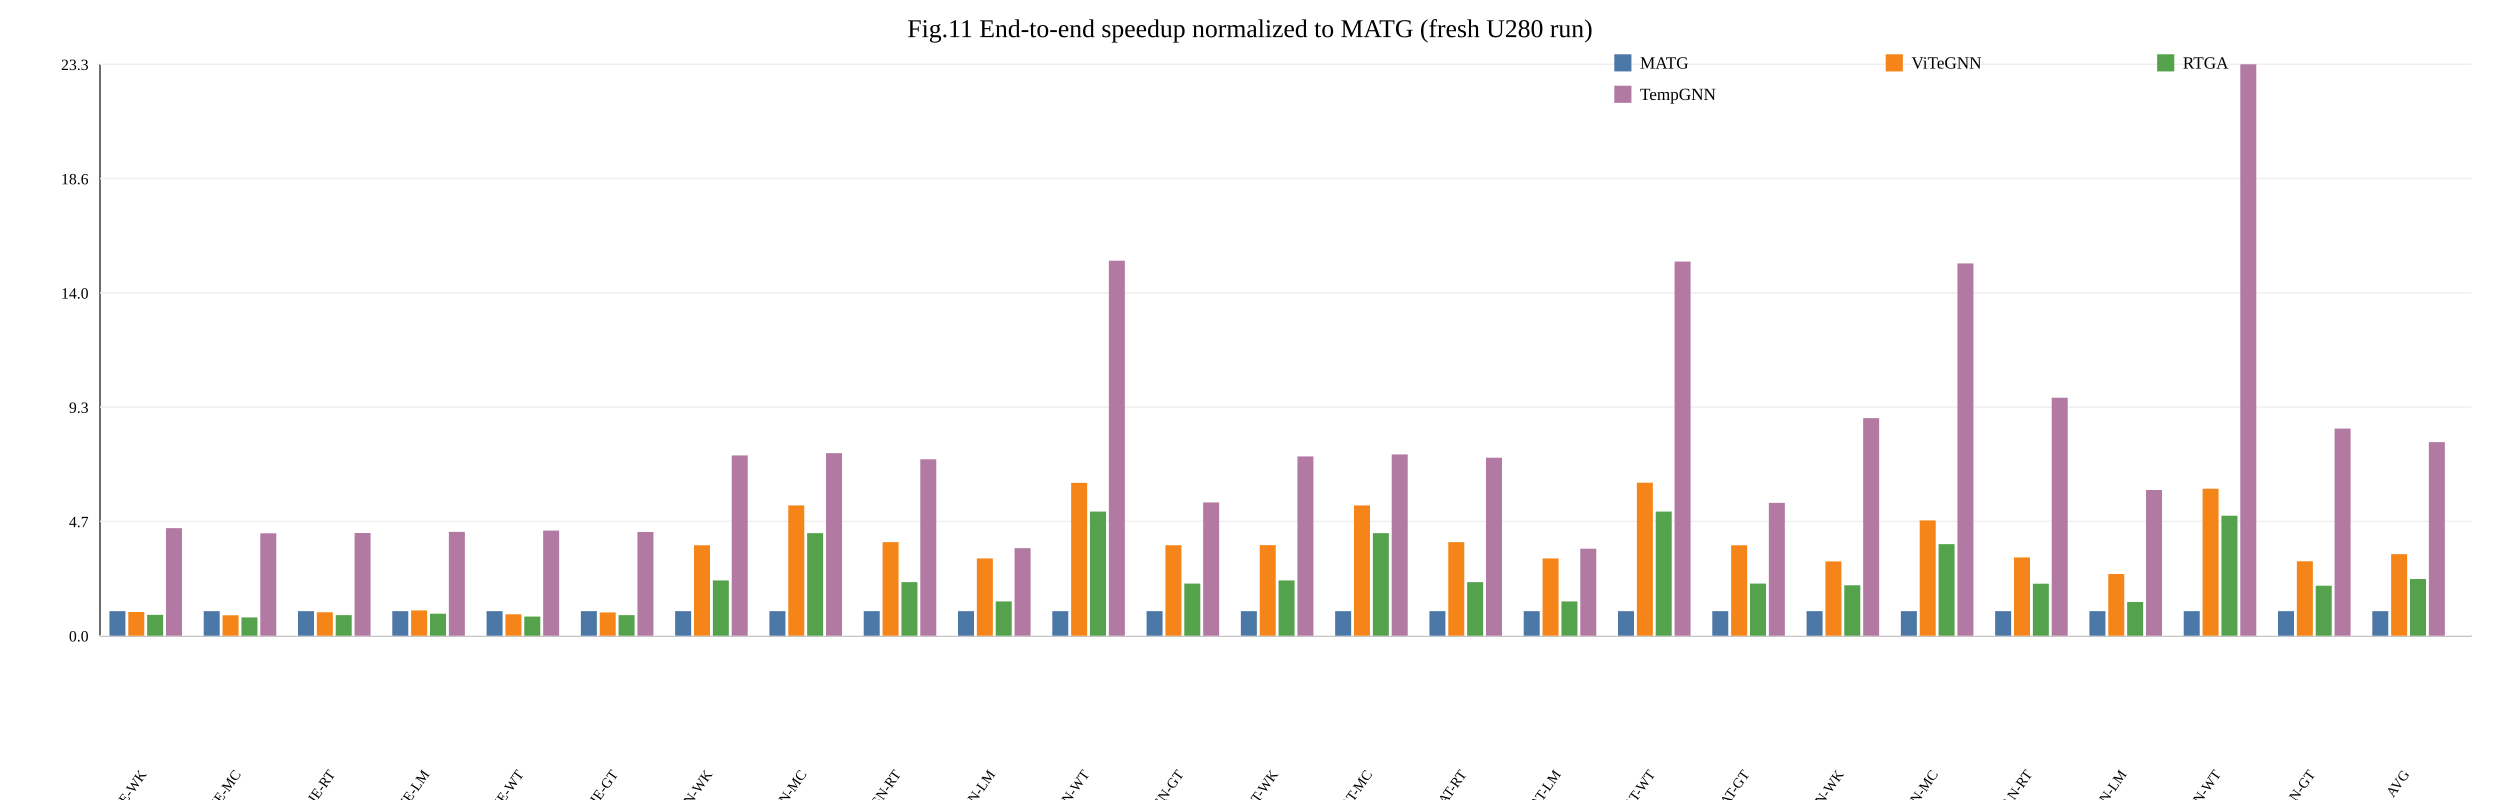
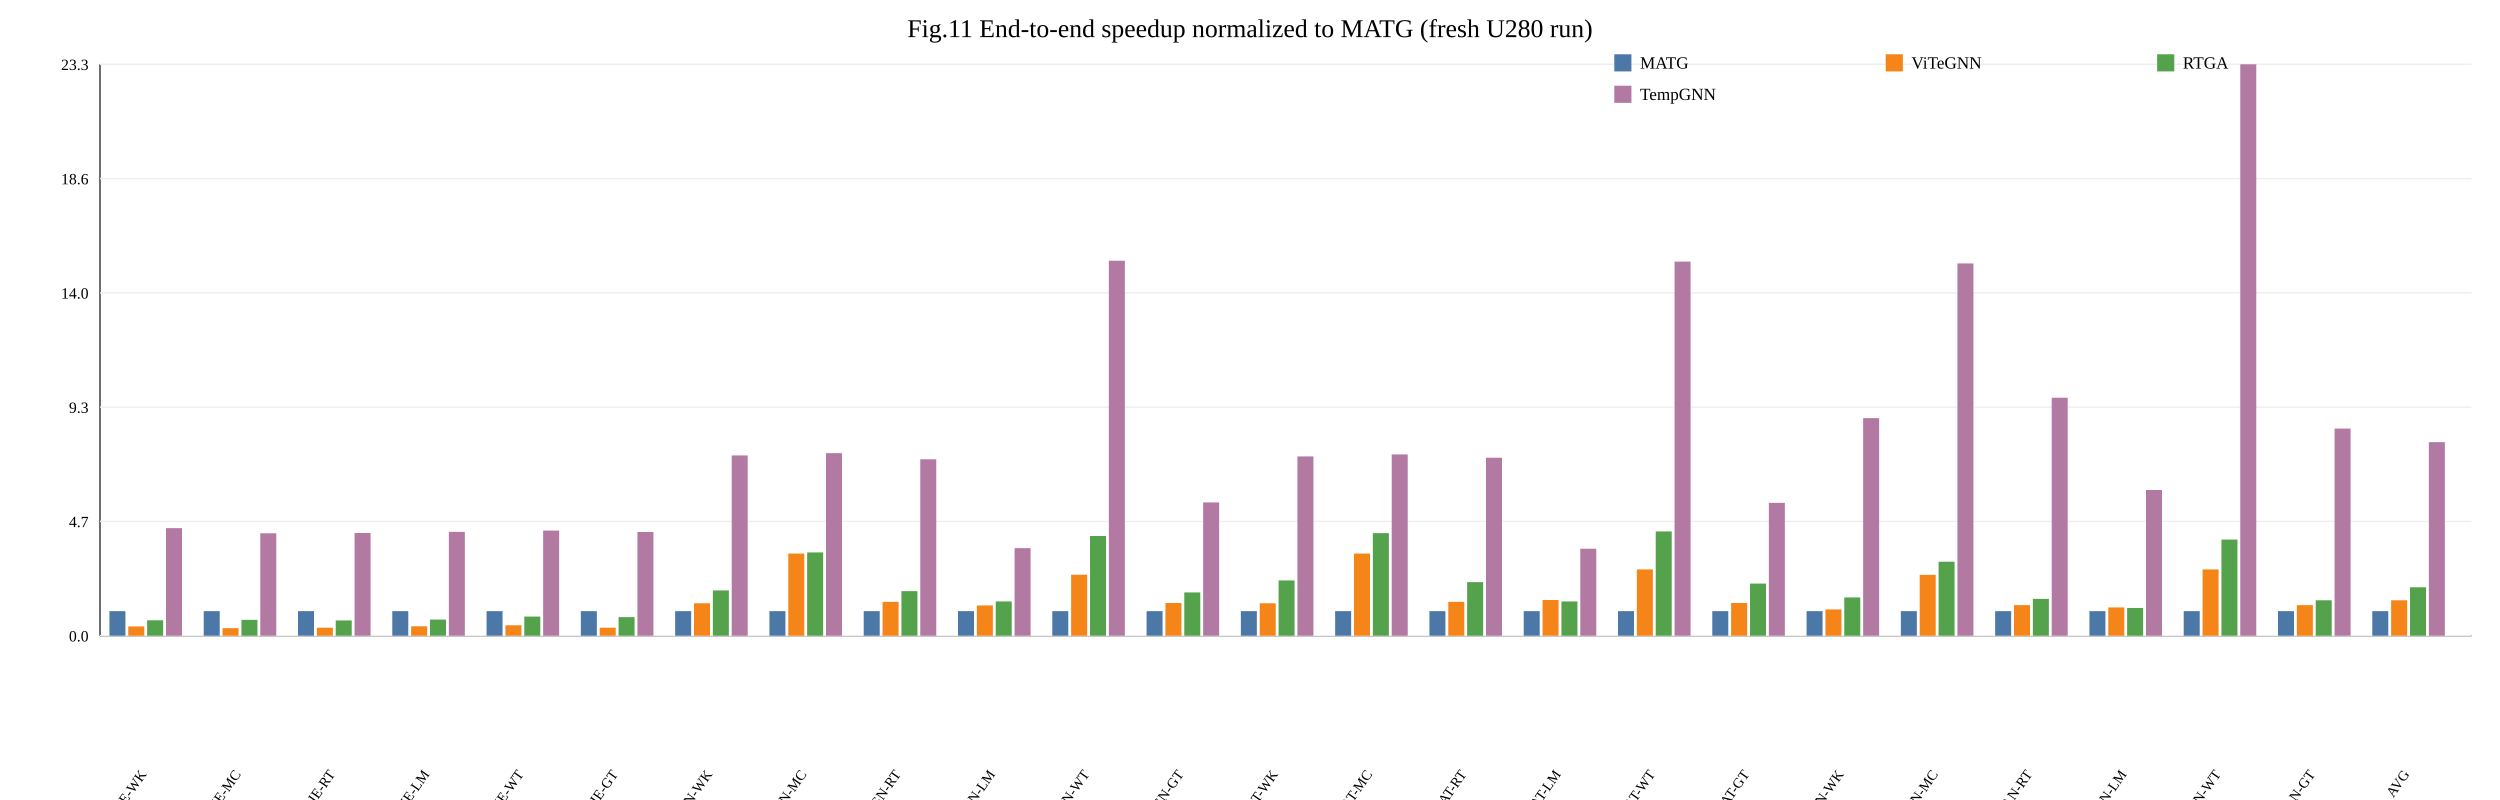
<svg xmlns="http://www.w3.org/2000/svg" width="1750" height="560" viewBox="0 0 1750 560">
  <rect width="100%" height="100%" fill="white" />
  <text x="875.0" y="26" text-anchor="middle" font-size="18">Fig.11 End-to-end speedup normalized to MATG (fresh U280 run)</text>
  <line x1="70" y1="445" x2="1730" y2="445" stroke="#333" />
  <line x1="70" y1="45" x2="70" y2="445" stroke="#333" />
  <line x1="70" y1="445.0" x2="1730" y2="445.0" stroke="#eee" />
  <text x="62" y="449.0" text-anchor="end" font-size="11">0.0</text>
  <line x1="70" y1="365.0" x2="1730" y2="365.0" stroke="#eee" />
  <text x="62" y="369.0" text-anchor="end" font-size="11">4.7</text>
  <line x1="70" y1="285.0" x2="1730" y2="285.0" stroke="#eee" />
  <text x="62" y="289.0" text-anchor="end" font-size="11">9.3</text>
  <line x1="70" y1="205.0" x2="1730" y2="205.0" stroke="#eee" />
  <text x="62" y="209.0" text-anchor="end" font-size="11">14.0</text>
  <line x1="70" y1="125.0" x2="1730" y2="125.0" stroke="#eee" />
  <text x="62" y="129.0" text-anchor="end" font-size="11">18.6</text>
  <line x1="70" y1="45.0" x2="1730" y2="45.0" stroke="#eee" />
  <text x="62" y="49.0" text-anchor="end" font-size="11">23.3</text>
  <text x="103.0" y="542" text-anchor="end" font-size="10" transform="rotate(-55 103.0,542)">JODIE-WK</text>
  <rect x="76.6" y="427.8" width="11.2" height="17.2" fill="#4c78a8" />
-   <rect x="89.8" y="428.4" width="11.2" height="16.6" fill="#f58518" />
-   <rect x="103.0" y="430.4" width="11.2" height="14.6" fill="#54a24b" />
+   <rect x="89.8" y="438.5" width="11.2" height="6.5" fill="#f58518" />
+   <rect x="103.0" y="434.2" width="11.2" height="10.8" fill="#54a24b" />
  <rect x="116.2" y="369.7" width="11.2" height="75.3" fill="#b279a2" />
  <text x="169.0" y="542" text-anchor="end" font-size="10" transform="rotate(-55 169.0,542)">JODIE-MC</text>
  <rect x="142.6" y="427.8" width="11.2" height="17.2" fill="#4c78a8" />
-   <rect x="155.8" y="430.7" width="11.2" height="14.3" fill="#f58518" />
-   <rect x="169.0" y="432.2" width="11.2" height="12.8" fill="#54a24b" />
+   <rect x="155.8" y="439.7" width="11.2" height="5.3" fill="#f58518" />
+   <rect x="169.0" y="433.9" width="11.2" height="11.1" fill="#54a24b" />
  <rect x="182.2" y="373.3" width="11.2" height="71.7" fill="#b279a2" />
  <text x="235.0" y="542" text-anchor="end" font-size="10" transform="rotate(-55 235.0,542)">JODIE-RT</text>
  <rect x="208.6" y="427.8" width="11.2" height="17.2" fill="#4c78a8" />
-   <rect x="221.8" y="428.6" width="11.2" height="16.4" fill="#f58518" />
-   <rect x="235.0" y="430.6" width="11.2" height="14.4" fill="#54a24b" />
+   <rect x="221.8" y="439.4" width="11.2" height="5.6" fill="#f58518" />
+   <rect x="235.0" y="434.3" width="11.2" height="10.7" fill="#54a24b" />
  <rect x="248.2" y="373.1" width="11.2" height="71.9" fill="#b279a2" />
  <text x="301.0" y="542" text-anchor="end" font-size="10" transform="rotate(-55 301.0,542)">JODIE-LM</text>
  <rect x="274.6" y="427.8" width="11.2" height="17.2" fill="#4c78a8" />
-   <rect x="287.8" y="427.3" width="11.2" height="17.7" fill="#f58518" />
-   <rect x="301.0" y="429.6" width="11.2" height="15.4" fill="#54a24b" />
+   <rect x="287.8" y="438.4" width="11.2" height="6.6" fill="#f58518" />
+   <rect x="301.0" y="433.7" width="11.2" height="11.3" fill="#54a24b" />
  <rect x="314.2" y="372.3" width="11.2" height="72.7" fill="#b279a2" />
  <text x="367.0" y="542" text-anchor="end" font-size="10" transform="rotate(-55 367.0,542)">JODIE-WT</text>
  <rect x="340.6" y="427.8" width="11.2" height="17.2" fill="#4c78a8" />
-   <rect x="353.8" y="430.0" width="11.2" height="15.0" fill="#f58518" />
+   <rect x="353.8" y="437.7" width="11.2" height="7.3" fill="#f58518" />
  <rect x="367.0" y="431.6" width="11.2" height="13.4" fill="#54a24b" />
  <rect x="380.2" y="371.4" width="11.2" height="73.6" fill="#b279a2" />
  <text x="433.0" y="542" text-anchor="end" font-size="10" transform="rotate(-55 433.0,542)">JODIE-GT</text>
  <rect x="406.6" y="427.8" width="11.2" height="17.2" fill="#4c78a8" />
-   <rect x="419.8" y="428.7" width="11.2" height="16.3" fill="#f58518" />
-   <rect x="433.0" y="430.6" width="11.2" height="14.4" fill="#54a24b" />
+   <rect x="419.8" y="439.4" width="11.2" height="5.6" fill="#f58518" />
+   <rect x="433.0" y="432.0" width="11.2" height="13.0" fill="#54a24b" />
  <rect x="446.2" y="372.4" width="11.2" height="72.6" fill="#b279a2" />
  <text x="499.0" y="542" text-anchor="end" font-size="10" transform="rotate(-55 499.0,542)">TGN-WK</text>
  <rect x="472.6" y="427.8" width="11.2" height="17.2" fill="#4c78a8" />
-   <rect x="485.8" y="381.7" width="11.2" height="63.3" fill="#f58518" />
-   <rect x="499.0" y="406.3" width="11.2" height="38.7" fill="#54a24b" />
+   <rect x="485.8" y="422.3" width="11.2" height="22.7" fill="#f58518" />
+   <rect x="499.0" y="413.3" width="11.2" height="31.7" fill="#54a24b" />
  <rect x="512.2" y="318.8" width="11.2" height="126.2" fill="#b279a2" />
  <text x="565.0" y="542" text-anchor="end" font-size="10" transform="rotate(-55 565.0,542)">TGN-MC</text>
  <rect x="538.6" y="427.8" width="11.2" height="17.2" fill="#4c78a8" />
-   <rect x="551.8" y="353.8" width="11.2" height="91.2" fill="#f58518" />
-   <rect x="565.0" y="373.2" width="11.2" height="71.8" fill="#54a24b" />
+   <rect x="551.8" y="387.5" width="11.2" height="57.5" fill="#f58518" />
+   <rect x="565.0" y="386.7" width="11.2" height="58.3" fill="#54a24b" />
  <rect x="578.2" y="317.2" width="11.2" height="127.8" fill="#b279a2" />
  <text x="631.0" y="542" text-anchor="end" font-size="10" transform="rotate(-55 631.0,542)">TGN-RT</text>
  <rect x="604.6" y="427.8" width="11.2" height="17.2" fill="#4c78a8" />
-   <rect x="617.8" y="379.5" width="11.2" height="65.5" fill="#f58518" />
-   <rect x="631.0" y="407.5" width="11.2" height="37.5" fill="#54a24b" />
+   <rect x="617.8" y="421.3" width="11.2" height="23.7" fill="#f58518" />
+   <rect x="631.0" y="413.8" width="11.2" height="31.2" fill="#54a24b" />
  <rect x="644.2" y="321.5" width="11.2" height="123.5" fill="#b279a2" />
  <text x="697.0" y="542" text-anchor="end" font-size="10" transform="rotate(-55 697.0,542)">TGN-LM</text>
  <rect x="670.6" y="427.8" width="11.2" height="17.2" fill="#4c78a8" />
-   <rect x="683.8" y="390.9" width="11.2" height="54.1" fill="#f58518" />
+   <rect x="683.8" y="423.8" width="11.2" height="21.2" fill="#f58518" />
  <rect x="697.0" y="421.0" width="11.2" height="24.0" fill="#54a24b" />
  <rect x="710.2" y="383.7" width="11.2" height="61.3" fill="#b279a2" />
  <text x="763.0" y="542" text-anchor="end" font-size="10" transform="rotate(-55 763.0,542)">TGN-WT</text>
  <rect x="736.6" y="427.8" width="11.2" height="17.2" fill="#4c78a8" />
-   <rect x="749.8" y="338.0" width="11.2" height="107.0" fill="#f58518" />
-   <rect x="763.0" y="358.1" width="11.2" height="86.9" fill="#54a24b" />
+   <rect x="749.8" y="402.3" width="11.2" height="42.7" fill="#f58518" />
+   <rect x="763.0" y="375.2" width="11.2" height="69.8" fill="#54a24b" />
  <rect x="776.2" y="182.5" width="11.2" height="262.5" fill="#b279a2" />
  <text x="829.0" y="542" text-anchor="end" font-size="10" transform="rotate(-55 829.0,542)">TGN-GT</text>
  <rect x="802.6" y="427.8" width="11.2" height="17.2" fill="#4c78a8" />
-   <rect x="815.8" y="381.7" width="11.2" height="63.3" fill="#f58518" />
-   <rect x="829.0" y="408.5" width="11.2" height="36.5" fill="#54a24b" />
+   <rect x="815.8" y="422.1" width="11.2" height="22.9" fill="#f58518" />
+   <rect x="829.0" y="414.7" width="11.2" height="30.3" fill="#54a24b" />
  <rect x="842.2" y="351.7" width="11.2" height="93.3" fill="#b279a2" />
  <text x="895.0" y="542" text-anchor="end" font-size="10" transform="rotate(-55 895.0,542)">TGAT-WK</text>
  <rect x="868.6" y="427.8" width="11.2" height="17.2" fill="#4c78a8" />
-   <rect x="881.8" y="381.6" width="11.2" height="63.4" fill="#f58518" />
+   <rect x="881.8" y="422.3" width="11.2" height="22.7" fill="#f58518" />
  <rect x="895.0" y="406.3" width="11.2" height="38.7" fill="#54a24b" />
  <rect x="908.2" y="319.5" width="11.2" height="125.5" fill="#b279a2" />
  <text x="961.0" y="542" text-anchor="end" font-size="10" transform="rotate(-55 961.0,542)">TGAT-MC</text>
  <rect x="934.6" y="427.8" width="11.2" height="17.2" fill="#4c78a8" />
-   <rect x="947.8" y="353.8" width="11.2" height="91.2" fill="#f58518" />
+   <rect x="947.8" y="387.5" width="11.2" height="57.5" fill="#f58518" />
  <rect x="961.0" y="373.2" width="11.2" height="71.8" fill="#54a24b" />
  <rect x="974.2" y="318.1" width="11.2" height="126.9" fill="#b279a2" />
  <text x="1027.0" y="542" text-anchor="end" font-size="10" transform="rotate(-55 1027.0,542)">TGAT-RT</text>
  <rect x="1000.6" y="427.8" width="11.2" height="17.2" fill="#4c78a8" />
-   <rect x="1013.8" y="379.5" width="11.2" height="65.5" fill="#f58518" />
+   <rect x="1013.8" y="421.3" width="11.2" height="23.7" fill="#f58518" />
  <rect x="1027.0" y="407.5" width="11.2" height="37.5" fill="#54a24b" />
  <rect x="1040.2" y="320.4" width="11.2" height="124.6" fill="#b279a2" />
  <text x="1093.0" y="542" text-anchor="end" font-size="10" transform="rotate(-55 1093.0,542)">TGAT-LM</text>
  <rect x="1066.6" y="427.8" width="11.2" height="17.2" fill="#4c78a8" />
-   <rect x="1079.8" y="390.9" width="11.2" height="54.1" fill="#f58518" />
+   <rect x="1079.8" y="420.0" width="11.2" height="25.0" fill="#f58518" />
  <rect x="1093.0" y="421.0" width="11.2" height="24.0" fill="#54a24b" />
  <rect x="1106.2" y="384.1" width="11.2" height="60.9" fill="#b279a2" />
  <text x="1159.0" y="542" text-anchor="end" font-size="10" transform="rotate(-55 1159.0,542)">TGAT-WT</text>
  <rect x="1132.6" y="427.8" width="11.2" height="17.2" fill="#4c78a8" />
-   <rect x="1145.8" y="337.9" width="11.2" height="107.1" fill="#f58518" />
-   <rect x="1159.0" y="358.1" width="11.2" height="86.9" fill="#54a24b" />
+   <rect x="1145.8" y="398.6" width="11.2" height="46.4" fill="#f58518" />
+   <rect x="1159.0" y="372.0" width="11.2" height="73.0" fill="#54a24b" />
  <rect x="1172.2" y="183.1" width="11.2" height="261.9" fill="#b279a2" />
  <text x="1225.0" y="542" text-anchor="end" font-size="10" transform="rotate(-55 1225.0,542)">TGAT-GT</text>
  <rect x="1198.6" y="427.8" width="11.2" height="17.2" fill="#4c78a8" />
-   <rect x="1211.8" y="381.7" width="11.2" height="63.3" fill="#f58518" />
+   <rect x="1211.8" y="422.1" width="11.2" height="22.9" fill="#f58518" />
  <rect x="1225.0" y="408.5" width="11.2" height="36.5" fill="#54a24b" />
  <rect x="1238.2" y="352.0" width="11.2" height="93.0" fill="#b279a2" />
  <text x="1291.0" y="542" text-anchor="end" font-size="10" transform="rotate(-55 1291.0,542)">APAN-WK</text>
  <rect x="1264.6" y="427.8" width="11.2" height="17.2" fill="#4c78a8" />
-   <rect x="1277.8" y="393.0" width="11.2" height="52.0" fill="#f58518" />
-   <rect x="1291.0" y="409.7" width="11.2" height="35.3" fill="#54a24b" />
+   <rect x="1277.8" y="426.6" width="11.2" height="18.4" fill="#f58518" />
+   <rect x="1291.0" y="418.2" width="11.2" height="26.8" fill="#54a24b" />
  <rect x="1304.2" y="292.7" width="11.2" height="152.3" fill="#b279a2" />
  <text x="1357.0" y="542" text-anchor="end" font-size="10" transform="rotate(-55 1357.0,542)">APAN-MC</text>
  <rect x="1330.6" y="427.8" width="11.2" height="17.2" fill="#4c78a8" />
-   <rect x="1343.8" y="364.3" width="11.2" height="80.7" fill="#f58518" />
-   <rect x="1357.0" y="380.9" width="11.2" height="64.1" fill="#54a24b" />
+   <rect x="1343.8" y="402.4" width="11.2" height="42.6" fill="#f58518" />
+   <rect x="1357.0" y="393.2" width="11.2" height="51.8" fill="#54a24b" />
  <rect x="1370.2" y="184.4" width="11.2" height="260.6" fill="#b279a2" />
  <text x="1423.0" y="542" text-anchor="end" font-size="10" transform="rotate(-55 1423.0,542)">APAN-RT</text>
  <rect x="1396.6" y="427.8" width="11.2" height="17.2" fill="#4c78a8" />
-   <rect x="1409.8" y="390.2" width="11.2" height="54.8" fill="#f58518" />
-   <rect x="1423.0" y="408.6" width="11.2" height="36.4" fill="#54a24b" />
+   <rect x="1409.8" y="423.6" width="11.2" height="21.4" fill="#f58518" />
+   <rect x="1423.0" y="419.2" width="11.2" height="25.8" fill="#54a24b" />
  <rect x="1436.2" y="278.4" width="11.2" height="166.6" fill="#b279a2" />
  <text x="1489.0" y="542" text-anchor="end" font-size="10" transform="rotate(-55 1489.0,542)">APAN-LM</text>
  <rect x="1462.6" y="427.8" width="11.2" height="17.2" fill="#4c78a8" />
-   <rect x="1475.8" y="401.8" width="11.2" height="43.2" fill="#f58518" />
-   <rect x="1489.0" y="421.4" width="11.2" height="23.6" fill="#54a24b" />
+   <rect x="1475.8" y="425.2" width="11.2" height="19.8" fill="#f58518" />
+   <rect x="1489.0" y="425.6" width="11.2" height="19.4" fill="#54a24b" />
  <rect x="1502.2" y="343.0" width="11.2" height="102.0" fill="#b279a2" />
  <text x="1555.0" y="542" text-anchor="end" font-size="10" transform="rotate(-55 1555.0,542)">APAN-WT</text>
  <rect x="1528.6" y="427.8" width="11.2" height="17.2" fill="#4c78a8" />
-   <rect x="1541.8" y="342.1" width="11.2" height="102.9" fill="#f58518" />
-   <rect x="1555.0" y="361.0" width="11.2" height="84.0" fill="#54a24b" />
+   <rect x="1541.8" y="398.6" width="11.2" height="46.4" fill="#f58518" />
+   <rect x="1555.0" y="377.7" width="11.2" height="67.3" fill="#54a24b" />
  <rect x="1568.2" y="45.0" width="11.2" height="400.0" fill="#b279a2" />
  <text x="1621.0" y="542" text-anchor="end" font-size="10" transform="rotate(-55 1621.0,542)">APAN-GT</text>
  <rect x="1594.6" y="427.8" width="11.2" height="17.2" fill="#4c78a8" />
-   <rect x="1607.8" y="392.9" width="11.2" height="52.1" fill="#f58518" />
-   <rect x="1621.0" y="410.0" width="11.2" height="35.0" fill="#54a24b" />
+   <rect x="1607.8" y="423.6" width="11.2" height="21.4" fill="#f58518" />
+   <rect x="1621.0" y="420.2" width="11.2" height="24.8" fill="#54a24b" />
  <rect x="1634.2" y="300.0" width="11.2" height="145.0" fill="#b279a2" />
  <text x="1687.0" y="542" text-anchor="end" font-size="10" transform="rotate(-55 1687.0,542)">AVG</text>
  <rect x="1660.6" y="427.8" width="11.2" height="17.2" fill="#4c78a8" />
-   <rect x="1673.8" y="387.9" width="11.2" height="57.1" fill="#f58518" />
-   <rect x="1687.0" y="405.3" width="11.2" height="39.7" fill="#54a24b" />
+   <rect x="1673.8" y="420.2" width="11.2" height="24.8" fill="#f58518" />
+   <rect x="1687.0" y="411.1" width="11.2" height="33.9" fill="#54a24b" />
  <rect x="1700.2" y="309.5" width="11.2" height="135.5" fill="#b279a2" />
  <rect x="1130.0" y="38.0" width="12" height="12" fill="#4c78a8" />
  <text x="1148.0" y="48.0" font-size="12">MATG</text>
  <rect x="1320.0" y="38.0" width="12" height="12" fill="#f58518" />
  <text x="1338.0" y="48.0" font-size="12">ViTeGNN</text>
  <rect x="1510.0" y="38.0" width="12" height="12" fill="#54a24b" />
  <text x="1528.0" y="48.0" font-size="12">RTGA</text>
  <rect x="1130.0" y="60.0" width="12" height="12" fill="#b279a2" />
  <text x="1148.0" y="70.0" font-size="12">TempGNN</text>
</svg>
